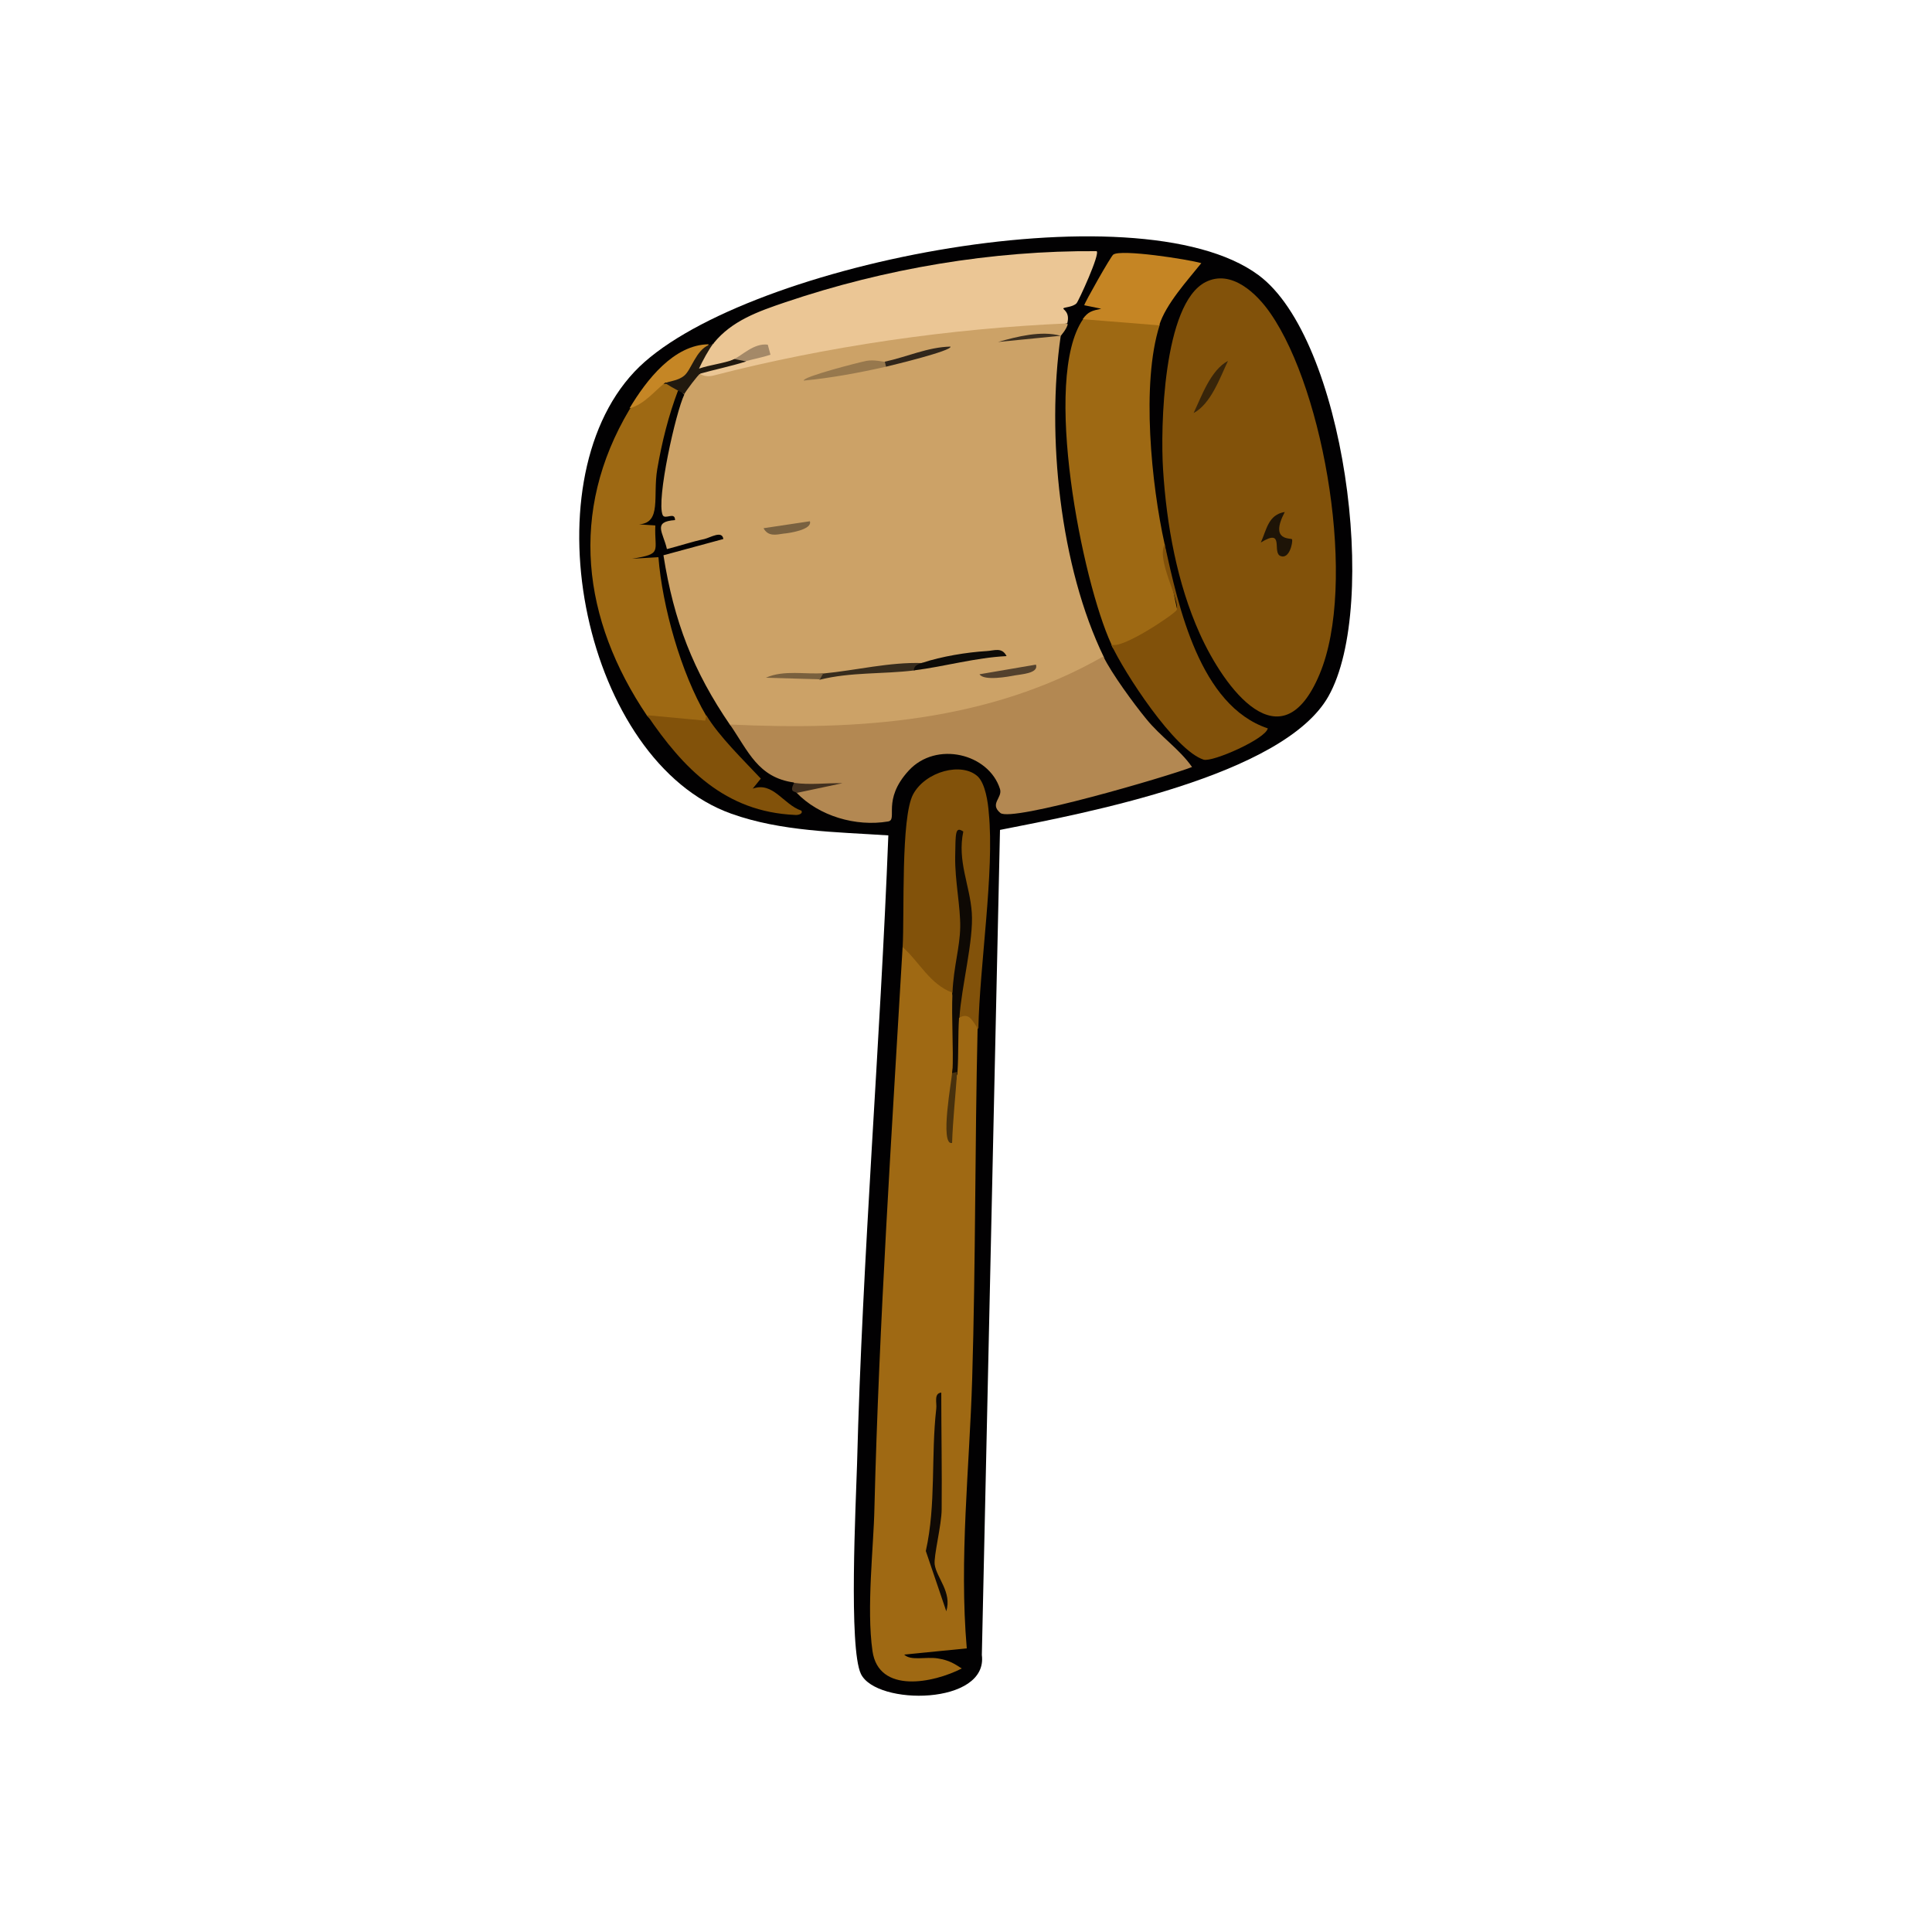
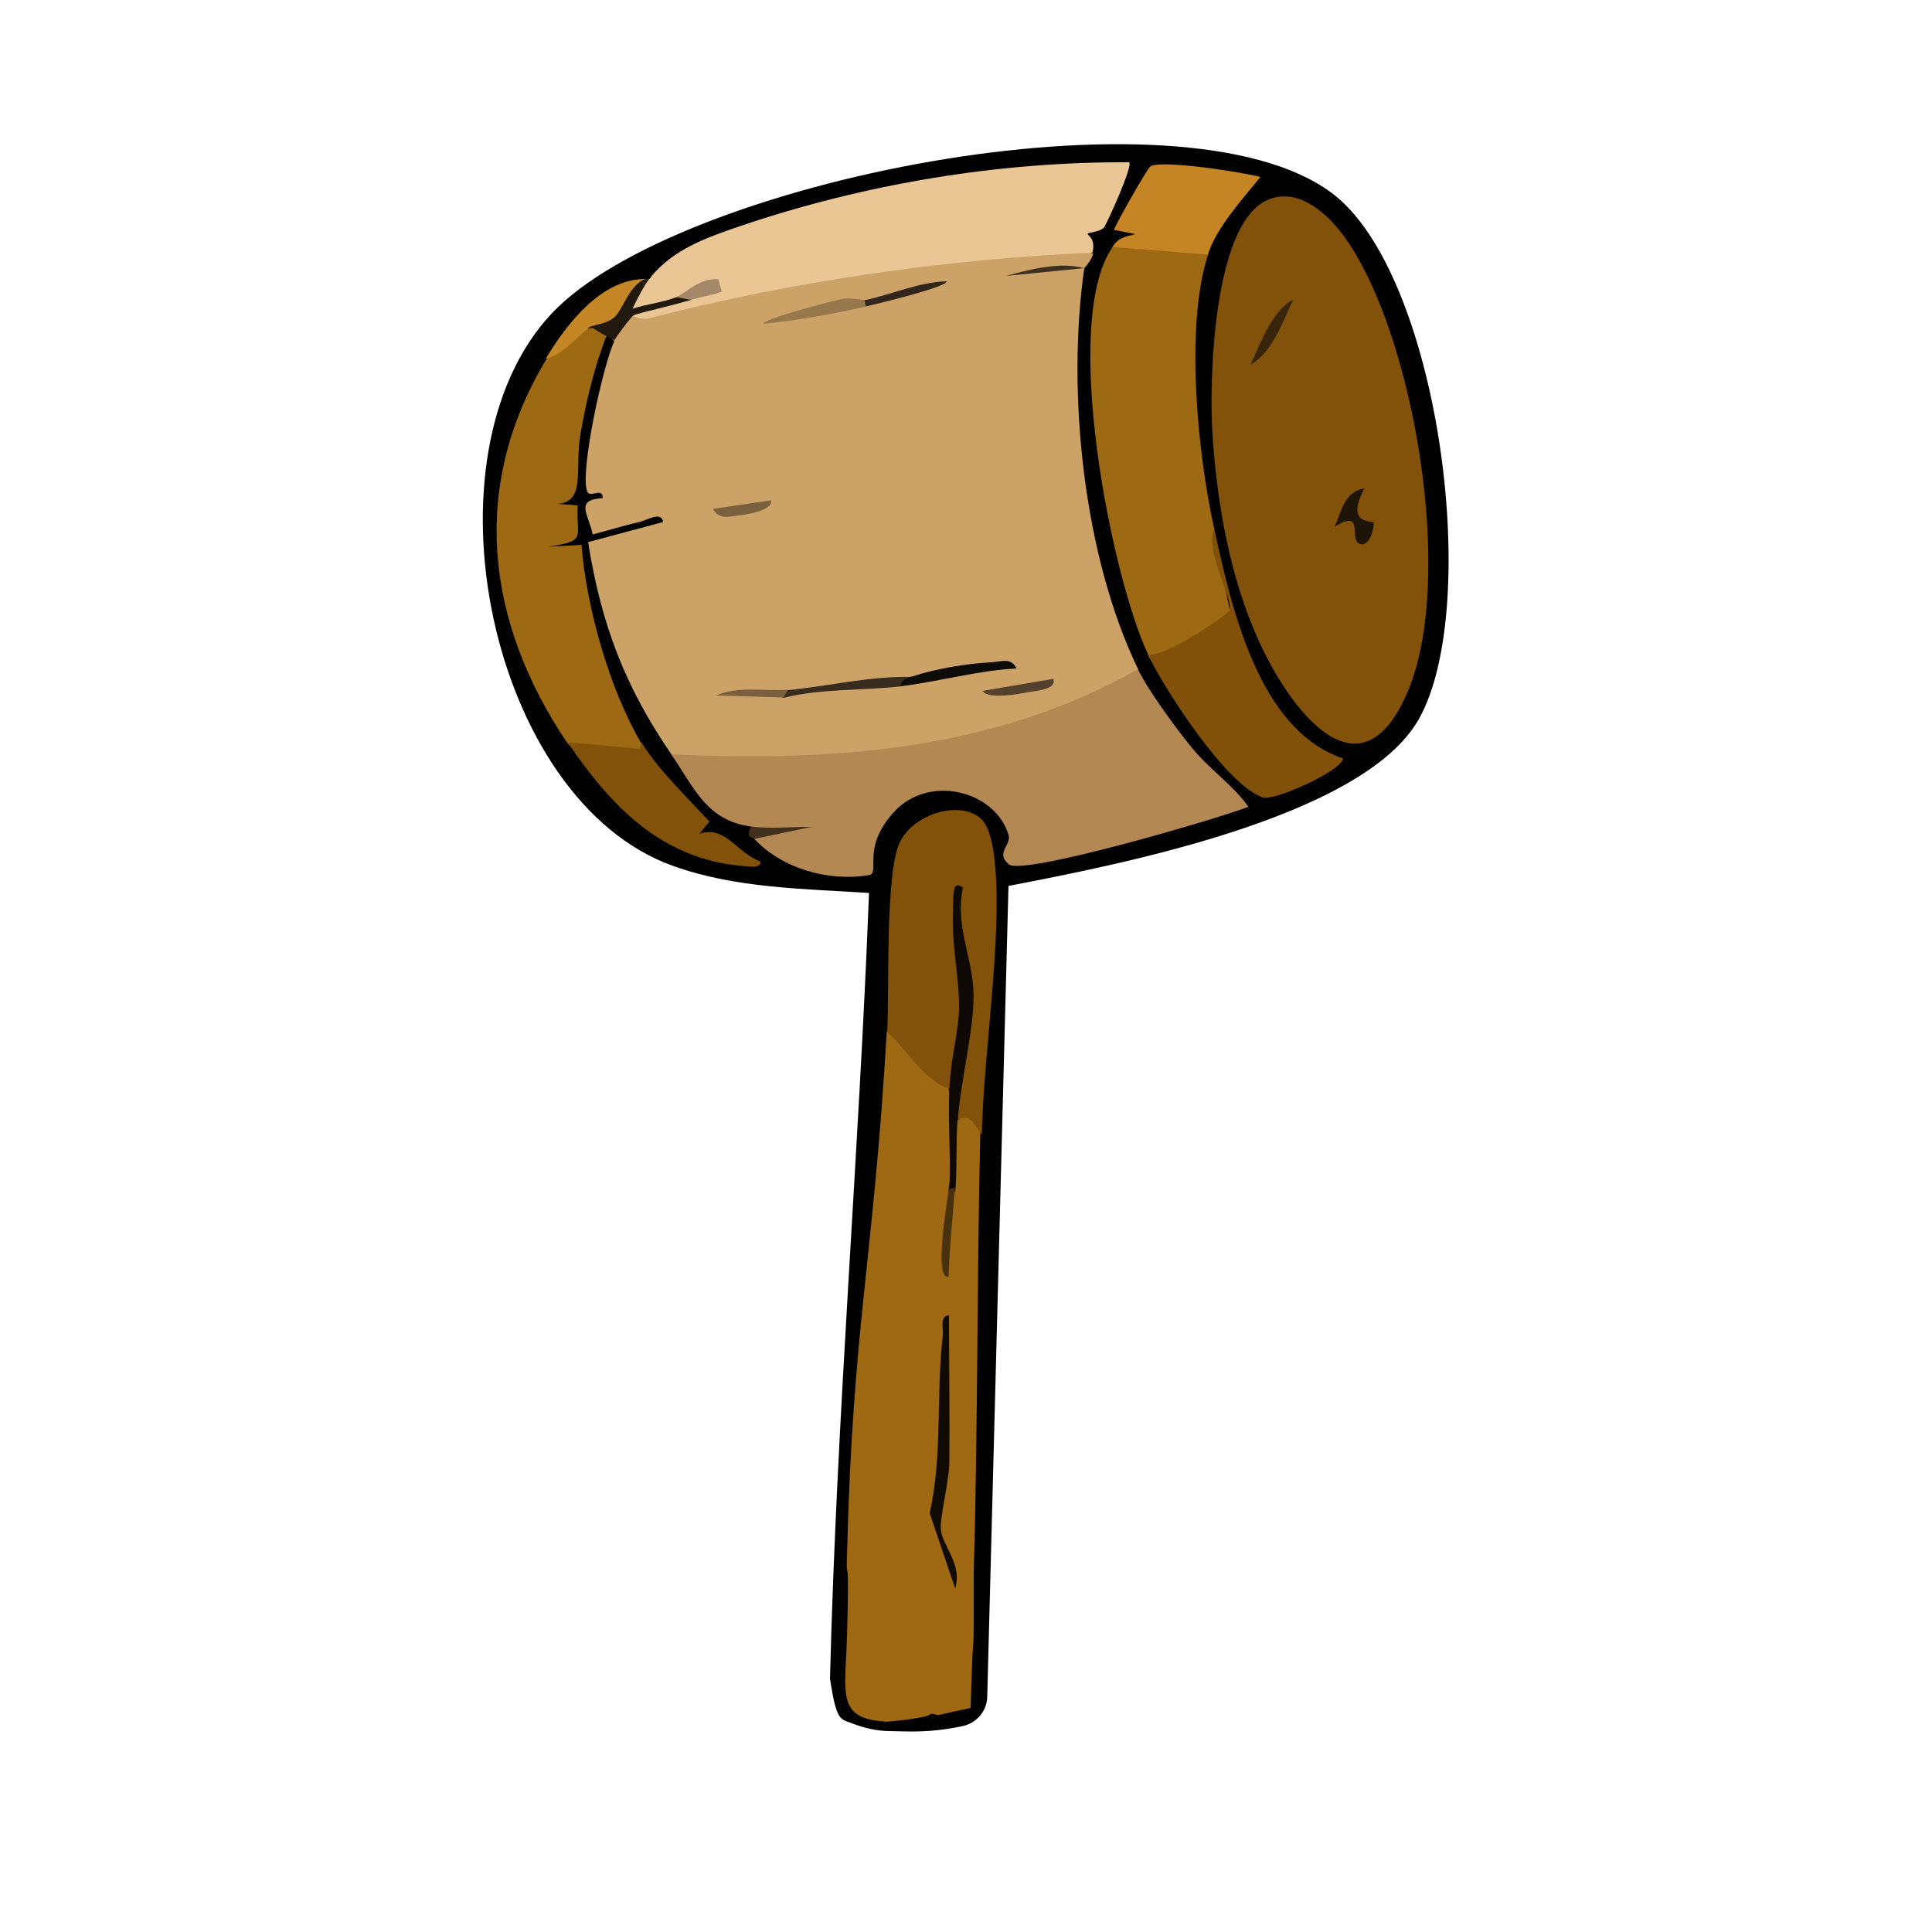
<svg xmlns="http://www.w3.org/2000/svg" id="Layer_1" version="1.1" viewBox="0 0 500 500">
  <defs>
    <style>
      .st0 {
        fill: #0e0904;
      }

      .st1 {
        fill: #48310d;
      }

      .st2 {
        fill: #b38852;
      }

      .st3 {
        fill: #82520a;
      }

      .st4 {
        fill: #0d0b08;
      }

      .st5 {
        fill: #9e6913;
      }

      .st6 {
        fill: #38250a;
      }

      .st7 {
        fill: #796140;
      }

      .st8 {
        fill: #9f6913;
      }

      .st9 {
        fill: #372c1d;
      }

      .st10 {
        fill: #1e1407;
      }

      .st11 {
        fill: #c58625;
      }

      .st12 {
        fill: #3c2f20;
      }

      .st13 {
        fill: #97784d;
      }

      .st14 {
        fill: #21190f;
      }

      .st15 {
        fill: #53412d;
      }

      .st16 {
        fill: #42301f;
      }

      .st17 {
        fill: #100a05;
      }

      .st18 {
        fill: #30261b;
      }

      .st19 {
        fill: #ebc695;
      }

      .st20 {
        fill: #81510a;
      }

      .st21 {
        fill: #020102;
      }

      .st22 {
        fill: #cca267;
      }

      .st23 {
        fill: #79603e;
      }

      .st24 {
        fill: #a48968;
      }

      .st25 {
        fill: #c58524;
      }
    </style>
  </defs>
-   <path class="st21" d="M258.8,214.7l-4.7,213.6c1.7,13-27.3,13.2-31.3,4.9-3.2-6.7-1.3-44.1-1-54.2,1.4-54.3,6-108.6,8.1-162.8-13.5-.9-27.7-1-40.6-5.6-38-13.5-52.8-85-25.1-114.4,25.7-27.3,130.1-48.3,161.5-25,22.2,16.4,31.4,85.4,18.1,109-11.6,20.6-63.2,30.3-85.1,34.6Z" />
-   <path class="st22" d="M276.4,83.7c-.4,1.7-1.9,3.1-1.9,3.3q-4.7-.2,0,0c-3.7,25.6-.2,59.7,11.2,83.1-.3,1-.7,1.9-1.3,2.8-8.8,13.6-73.2,20.1-90.7,17.7l-4.7-2.9c-9.6-14-14.6-26.9-17.3-44l15.5-4.2c-.3-2.3-3.3-.4-4.9,0-3.3.7-6.5,1.8-9.7,2.6-1-4.4-3.8-7.1,2.1-7.5,0-2.3-2.6,0-3.2-1.3-1.7-3.9,3.4-26.7,5.6-31.2-2.5-1.9,2-6,4.1-5.3,6.1-.2,13.4-1.9,18.5-5.8,22.6-5,45.5-7.9,68.5-9.4,1.3,0,2.6.3,4,.7s2.7,1,4.1,1.6Z" />
-   <path class="st8" d="M246.4,256.9c1.6,6.3,1.1,14.2,0,20.8.1,5.7.6,5.6,1.3-.3-.8-4.4-1.2-9.9.4-14,2.2-6.1,4.3-1.9,4.9,2.8-.7,30.2-.5,60.4-1.4,90.6-.7,23.2-3.4,46.6-1.4,69.8l-16.2,1.6c1.7,1.7,5.6.5,8.7,1s4.3,1.4,6.2,2.6c-7.4,3.8-21.5,6.6-23.1-4.5s.3-27,.5-37c1.2-48,4.5-97.3,7.3-145.3,4.2-2,11.4,7.9,12.9,11.8Z" />
-   <path class="st3" d="M312,73c6.7-3.4,13.3,3,16.8,8.1,14,20.2,22.5,70.1,12.7,93.4-9.9,23.6-24.6,3.7-31-10.5-5.9-13.1-8.6-28.2-9.5-42.5-.7-10.8,0-42.9,11-48.5Z" />
-   <path class="st2" d="M285.6,170c2.1,4.3,7.8,12.1,11,16,3.8,4.7,8.6,7.8,11.9,12.5-6.1,2.4-46.7,14.3-49.6,11.9s.6-3.9-.1-6.2c-2.9-9.2-16.5-12.5-23.6-4.8s-2.7,12.8-5.4,13.2c-8.3,1.4-17.9-1.4-23.7-7.5.5-1,.3-1.9-.7-2.6-9.2-1.3-11.7-8-16.5-15,33.2,1.6,67-.7,96.6-17.6Z" />
-   <path class="st5" d="M300.1,84.2c-4.8,15-2.1,41.3,1.3,56.6,1.1,6.6,2.4,13.3,3.9,19.9-.4,1.2-16.5,12.2-17.7,6-7.5-16.2-18-68.7-7.3-84.1,5-2.6,16.9-3.8,19.9,1.6Z" />
-   <path class="st19" d="M184.7,88.8c4.7-5.8,11.5-8.2,18.6-10.6,25.7-8.7,53.5-13.4,80.5-13.2,1,.6-4.7,13-5.2,13.5-1,1-3.2,1-3.4,1.3s1.8.9,1,3.9c-30.2,1.3-62.2,5.9-91.6,13.5-1.2.3-2.5.2-3.5-.5,3.3-2.2,7.7-2.8,11.7-3.1,4.4-2.7,3.4-2.9-2.9-.6-8.1,4.4-14.8,4.7-5.3-4.1Z" />
-   <path class="st5" d="M175.5,101c-2.5,6.6-4.2,13.4-5.4,20.4s1.2,13.9-4.7,14.3l4.2.3c-.3,6.8,2,7.3-6,8.6l6.8-.4c1,12.7,5.8,29.9,12.4,41.1,3.2,6.5-12,3.7-15.3,0-16.9-25-20.3-52.9-4.6-79.3,3.2-4,6.3-6.3,9.3-6.7,3.2-.4,4.3.2,3.3,1.9Z" />
-   <path class="st3" d="M253.1,266.2c-1.5-2-2.2-4.3-4.9-2.8-.4-3.1-.9-5.2-1.7-6.5-5.8-2.1-8.6-8-12.9-11.8.5-8.4-.5-33.5,2.7-39.5s12.7-8.5,16.8-4.6c1.9,1.9,2.6,6.6,2.8,9.4,1.5,15.1-2.4,39.6-2.7,55.9Z" />
-   <path class="st20" d="M301.4,140.8c3.6,16.3,9.1,41.8,26.7,47.7-.5,2.7-14.3,8.8-16.6,8.1-7.5-2.4-20.6-22.6-23.9-29.8,2.7,1.4,16.5-8,16.9-8.9,1.1-2.2-5.5-13.3-3-17.1Z" />
-   <path class="st25" d="M280.2,82.6c1.4-2,2.5-2.2,4.8-2.7l-4.4-.9c.1-.7,6.9-12.7,7.5-13.1,1.9-1.5,19.3,1.2,22.8,2.2-3.6,4.5-9.2,10.6-10.9,16.1l-19.9-1.6Z" />
-   <path class="st3" d="M182.8,185.1c3.2,5.4,9.7,11.7,14.1,16.4l-2.1,2.6c5.3-1.9,7.9,4.1,12.6,5.7.5.9-1,1.2-1.7,1.1-18.1-.8-28.9-12.1-38.2-25.8l15,1.4.3-1.3Z" />
-   <path class="st11" d="M183.4,89.1c-2.7,7.8-6.4,11.2-11.2,9.9-2.9,2.2-5.2,5.5-9.3,6.7,4.4-7.4,11.5-16.5,20.5-16.6Z" />
-   <path class="st14" d="M184.7,88.8c-1.1,1.3-3,4.8-3.8,6.6,2.9-1,6.2-1.3,9.1-2.4,2-.8,3-.6,2.9.6-3.8,1.2-7.8,2-11.7,3.1-.4.1-3.8,4.6-4.1,5.3-.5-.4-1.1-.6-1.6-.9-1.1-.6-2.2-1.2-3.3-1.9.7-.6,3.1-.5,4.9-2s3-6.5,6.3-7.9l1.3-.3Z" />
-   <path class="st16" d="M205.5,202.6c4.2.6,8.3,0,12.5.1l-11.8,2.5c-.5-.5-2,0-.7-2.6Z" />
-   <path class="st9" d="M238.8,171.5c0,.7-.7,1.4-2.2,2-8.1,1-16.4.4-24.4,2.4-1.5-.5-1.2-1.1.9-1.6,8.4-.8,17.1-3,25.7-2.7Z" />
-   <path class="st4" d="M238.8,171.5c4.8-1.6,11.4-2.7,16.5-3,2-.1,4-1.1,5.2,1.3-8.1.4-16,2.7-24,3.7,0-1.3,1.2-1.6,2.2-2Z" />
-   <path class="st13" d="M229,93.6c1.2,0,1.3.5.3,1.3-7.1,1.6-14.1,2.9-21.3,3.6-.3-1,14.2-4.7,16.2-5.1s4.5.3,4.8.2Z" />
-   <path class="st15" d="M268.1,172c.8,2.3-4,2.5-5.5,2.8s-8,1.5-9.1-.3l14.6-2.5Z" />
-   <path class="st12" d="M274.5,86.9l-16.2,1.6c4.9-1.4,11.2-3,16.2-1.6Z" />
-   <path class="st23" d="M213.1,174.2l-.9,1.6-14-.4c4.6-2.1,10.4-.8,14.9-1.2Z" />
-   <path class="st18" d="M229,93.6c5.6-1.2,11.2-3.8,17-3.9.3,1.1-14.6,4.7-16.7,5.2l-.3-1.3Z" />
-   <path class="st7" d="M209.6,134.9c.7,2.2-5.5,3.1-6.8,3.2-2,.3-4,.8-5.2-1.4l12-1.8Z" />
-   <path class="st0" d="M248.2,263.4c-.3,4.6-.1,9.4-.4,14,0,1.2-.5,1.3-1.3.3.3-6.8-.3-14,0-20.8s1.9-11.6,2-16.9-1.4-12.1-1.3-18.3,0-7.9,2.1-6.5c-1.6,7.7,1.7,13.8,2.2,21s-2.7,19.2-3.2,27.2Z" />
-   <path class="st17" d="M244.9,417l-5.3-15.6c2.7-12.1,1.3-24.5,2.7-36.8.2-1.5-.7-4,1.3-4.2,0,10,.2,20.1.1,30.2,0,4-2.1,12.1-1.8,14.3.5,3.5,4.5,7.1,3,12.1Z" />
-   <path class="st1" d="M247.7,277.4c-.4,6.1-1.1,12.3-1.3,18.4-3.3.8,0-16.9,0-18.1l1.3-.3Z" />
-   <path class="st10" d="M332.5,132.5c-4.1,7.8,1.8,6.6,1.9,7.1.2.8-.7,5.2-3,4.3s1.2-7.4-5.1-3.5c1.5-3.3,1.9-7.2,6.2-7.9Z" />
-   <path class="st6" d="M317.8,93.4c-2.1,4.4-4.4,11.1-8.9,13.5,2.1-4.4,4.4-11.1,8.9-13.5Z" />
-   <path class="st24" d="M190,92.9c1.8-.7,5.1-4.2,8.7-3.7l.7,2.6c-2.1.7-4.3,1.1-6.5,1.7l-2.9-.6Z" />
+   <path class="st21" d="M261,229.1l-5.5,209.9c0,3.7-2.7,6.9-6.3,7.7-8.5,1.8-13.6,1.4-18.9,1.3-3.4,0-6.7-.8-9.8-2s-4-.5-5.7-11.5c1.7-67.9,7.5-135.7,10.1-203.4-16.9-1.1-34.6-1.2-50.7-7-47.5-16.9-66-106.2-31.4-143,32.1-34.1,162.6-60.4,201.8-31.2,27.7,20.5,39.2,106.7,22.6,136.2-14.5,25.7-79,37.9-106.3,43.2h.1Z" />
+   <path class="st22" d="M283,65.4c-.5,2.1-2.4,3.9-2.4,4.1q-3.9-.2,0,0c-4.6,32-.2,74.6,14,103.8-.4,1.2-.9,2.4-1.6,3.5-11,17-91.5,25.1-113.3,22.1l-5.9-3.6c-12-17.5-18.2-33.6-21.6-55l19.4-5.2c-.4-2.9-4.1-.5-6.1,0-4.1.9-8.1,2.2-12.1,3.2-1.2-5.5-4.7-8.9,2.6-9.4,0-2.9-3.2,0-4-1.6-2.1-4.9,4.2-33.4,7-39-3.1-2.4,2.5-7.5,5.1-6.6,7.6-.2,16.7-2.4,23.1-7.2,28.2-6.2,56.9-9.9,85.6-11.7,1.6,0,3.2.4,5,.9s3.4,1.2,5.1,2v-.2Z" />
+   <path class="st8" d="M245.5,281.8c2,7.9,1.4,17.7,0,26,.1,7.1.7,7,1.6-.4-1-5.5-1.5-12.4.5-17.5,2.7-7.6,5.4-2.4,6.1,3.5-.9,37.7-.6,75.5-1.7,113.2,0,30.4,0,6.9-.8,35.4l-8.1,1.8c-1,.2-1.8-.7-2.6,0-1.1,1-14.6,2.2-11.4,1.7s0,0,0,0c-12.8-.6-10.3-7.7-9.9-21.9.7-24.9-.3-12.4,0-21.1,1.5-60,6.8-75.6,10.3-135.6,5.2-2.5,14.2,9.9,16.1,14.7h-.1Z" />
+   <path class="st3" d="M327.5,52c8.4-4.2,16.6,3.7,21,10.1,17.5,25.2,28.1,87.6,15.9,116.7-12.4,29.5-30.7,4.6-38.7-13.1-7.4-16.4-10.7-35.2-11.9-53.1-.9-13.5,0-53.6,13.7-60.6Z" />
+   <path class="st2" d="M294.5,173.2c2.6,5.4,9.7,15.1,13.7,20,4.7,5.9,10.7,9.7,14.9,15.6-7.6,3-58.4,17.9-62,14.9s.7-4.9-.1-7.7c-3.6-11.5-20.6-15.6-29.5-6s-3.4,16-6.7,16.5c-10.4,1.7-22.4-1.7-29.6-9.4.6-1.2.4-2.4-.9-3.2-11.5-1.6-14.6-10-20.6-18.7,41.5,2,83.7-.9,120.7-22h.1Z" />
+   <path class="st5" d="M312.6,66c-6,18.7-2.6,51.6,1.6,70.7,1.4,8.2,3,16.6,4.9,24.9-.5,1.5-20.6,15.2-22.1,7.5-9.4-20.2-22.5-85.8-9.1-105.1,6.2-3.2,21.1-4.7,24.9,2h-.1Z" />
+   <path class="st19" d="M168.4,71.7c5.9-7.2,14.4-10.2,23.2-13.2,32.1-10.9,66.9-16.7,100.6-16.5,1.2.7-5.9,16.2-6.5,16.9-1.2,1.2-4,1.2-4.2,1.6s2.2,1.1,1.2,4.9c-37.7,1.6-77.7,7.4-114.5,16.9-1.5.4-3.1.2-4.4-.6,4.1-2.7,9.6-3.5,14.6-3.9,5.5-3.4,4.2-3.6-3.6-.7-10.1,5.5-18.5,5.9-6.6-5.1h.1Z" />
+   <path class="st5" d="M156.9,87c-3.1,8.2-5.2,16.7-6.7,25.5-1.5,8.7,1.5,17.4-5.9,17.9l5.2.4c-.4,8.5,2.5,9.1-7.5,10.7l8.5-.5c1.2,15.9,7.2,37.4,15.5,51.4,4,8.1-15,4.6-19.1,0-21.1-31.2-25.4-66.1-5.7-99.1,4-5,7.9-7.9,11.6-8.4,4-.5,5.4.2,4.1,2.4v-.2Z" />
+   <path class="st3" d="M253.9,293.4c-1.9-2.5-2.7-5.4-6.1-3.5-.5-3.9-1.1-6.5-2.1-8.1-7.2-2.6-10.7-10-16.1-14.7.6-10.5-.6-41.9,3.4-49.4s15.9-10.6,21-5.7c2.4,2.4,3.2,8.2,3.5,11.7,1.9,18.9-3,49.5-3.4,69.9h-.1Z" />
+   <path class="st20" d="M314.2,136.7c4.5,20.4,11.4,52.2,33.4,59.6-.6,3.4-17.9,11-20.7,10.1-9.4-3-25.7-28.2-29.9-37.2,3.4,1.7,20.6-10,21.1-11.1,1.4-2.7-6.9-16.6-3.7-21.4h-.1Z" />
+   <path class="st25" d="M287.8,64c1.7-2.5,3.1-2.7,6-3.4l-5.5-1.1c.1-.9,8.6-15.9,9.4-16.4,2.4-1.9,24.1,1.5,28.5,2.7-4.5,5.6-11.5,13.2-13.6,20.1l-24.9-2h.1Z" />
+   <path class="st3" d="M166,192.1c4,6.7,12.1,14.6,17.6,20.5l-2.6,3.2c6.6-2.4,9.9,5.1,15.7,7.1.6,1.1-1.2,1.5-2.1,1.4-22.6-1-36.1-15.1-47.7-32.2l18.7,1.7.4-1.6h0Z" />
+   <path class="st11" d="M166.8,72.1c-3.4,9.7-8,14-14,12.4-3.6,2.7-6.5,6.9-11.6,8.4,5.5-9.2,14.4-20.6,25.6-20.7Z" />
+   <path class="st14" d="M168.4,71.7c-1.4,1.6-3.7,6-4.7,8.2,3.6-1.2,7.7-1.6,11.4-3,2.5-1,3.7-.7,3.6.7-4.7,1.5-9.7,2.5-14.6,3.9-.5.1-4.7,5.7-5.1,6.6-.6-.5-1.4-.7-2-1.1-1.4-.7-2.7-1.5-4.1-2.4.9-.7,3.9-.6,6.1-2.5s3.7-8.1,7.9-9.9l1.6-.4v-.2Z" />
+   <path class="st16" d="M194.4,213.9c5.2.7,10.4,0,15.6.1l-14.7,3.1c-.6-.6-2.5,0-.9-3.2Z" />
+   <path class="st9" d="M236,175.1c0,.9-.9,1.7-2.7,2.5-10.1,1.2-20.5.5-30.5,3-1.9-.6-1.5-1.4,1.1-2,10.5-1,21.4-3.7,32.1-3.4h0Z" />
+   <path class="st4" d="M236,175.1c6-2,14.2-3.4,20.6-3.7,2.5-.1,5-1.4,6.5,1.6-10.1.5-20,3.4-30,4.6,0-1.6,1.5-2,2.7-2.5h.1Z" />
+   <path class="st13" d="M223.8,77.7c1.5,0,1.6.6.4,1.6-8.9,2-17.6,3.6-26.6,4.5-.4-1.2,17.7-5.9,20.2-6.4s5.6.4,6,.2Z" />
+   <path class="st15" d="M272.6,175.7c1,2.9-5,3.1-6.9,3.5s-10,1.9-11.4-.4l18.2-3.1Z" />
+   <path class="st12" d="M280.6,69.4l-20.2,2c6.1-1.7,14-3.7,20.2-2Z" />
+   <path class="st23" d="M203.9,178.5l-1.1,2-17.5-.5c5.7-2.6,13-1,18.6-1.5h0Z" />
+   <path class="st18" d="M223.8,77.7c7-1.5,14-4.7,21.2-4.9.4,1.4-18.2,5.9-20.9,6.5,0,0-.4-1.6-.4-1.6Z" />
+   <path class="st7" d="M199.5,129.4c.9,2.7-6.9,3.9-8.5,4-2.5.4-5,1-6.5-1.7l15-2.2Z" />
+   <path class="st0" d="M247.8,289.9c-.4,5.7-.1,11.7-.5,17.5,0,1.5-.6,1.6-1.6.4.4-8.5-.4-17.5,0-26s2.4-14.5,2.5-21.1-1.7-15.1-1.6-22.9,0-9.9,2.6-8.1c-2,9.6,2.1,17.2,2.7,26.2s-3.4,24-4,34h-.1Z" />
+   <path class="st17" d="M247.2,411.1l-6.6-19.5c3.4-15.1,1.6-30.6,3.4-46,.2-1.9-.9-5,1.6-5.2,0,12.5.2,25.1.1,37.7,0,5-2.6,15.1-2.2,17.9.6,4.4,5.6,8.9,3.7,15.1Z" />
+   <path class="st1" d="M247.1,307.4c-.5,7.6-1.4,15.4-1.6,23-4.1,1,0-21.1,0-22.6l1.6-.4Z" />
+   <path class="st10" d="M353.1,126.4c-5.1,9.7,2.2,8.2,2.4,8.9.2,1-.9,6.5-3.7,5.4s1.5-9.2-6.4-4.4c1.9-4.1,2.4-9,7.7-9.9h0Z" />
+   <path class="st6" d="M334.7,77.5c-2.6,5.5-5.5,13.9-11.1,16.9,2.6-5.5,5.5-13.9,11.1-16.9Z" />
+   <path class="st24" d="M175,76.9c2.2-.9,6.4-5.2,10.9-4.6l.9,3.2c-2.6.9-5.4,1.4-8.1,2.1l-3.6-.7Z" />
</svg>
